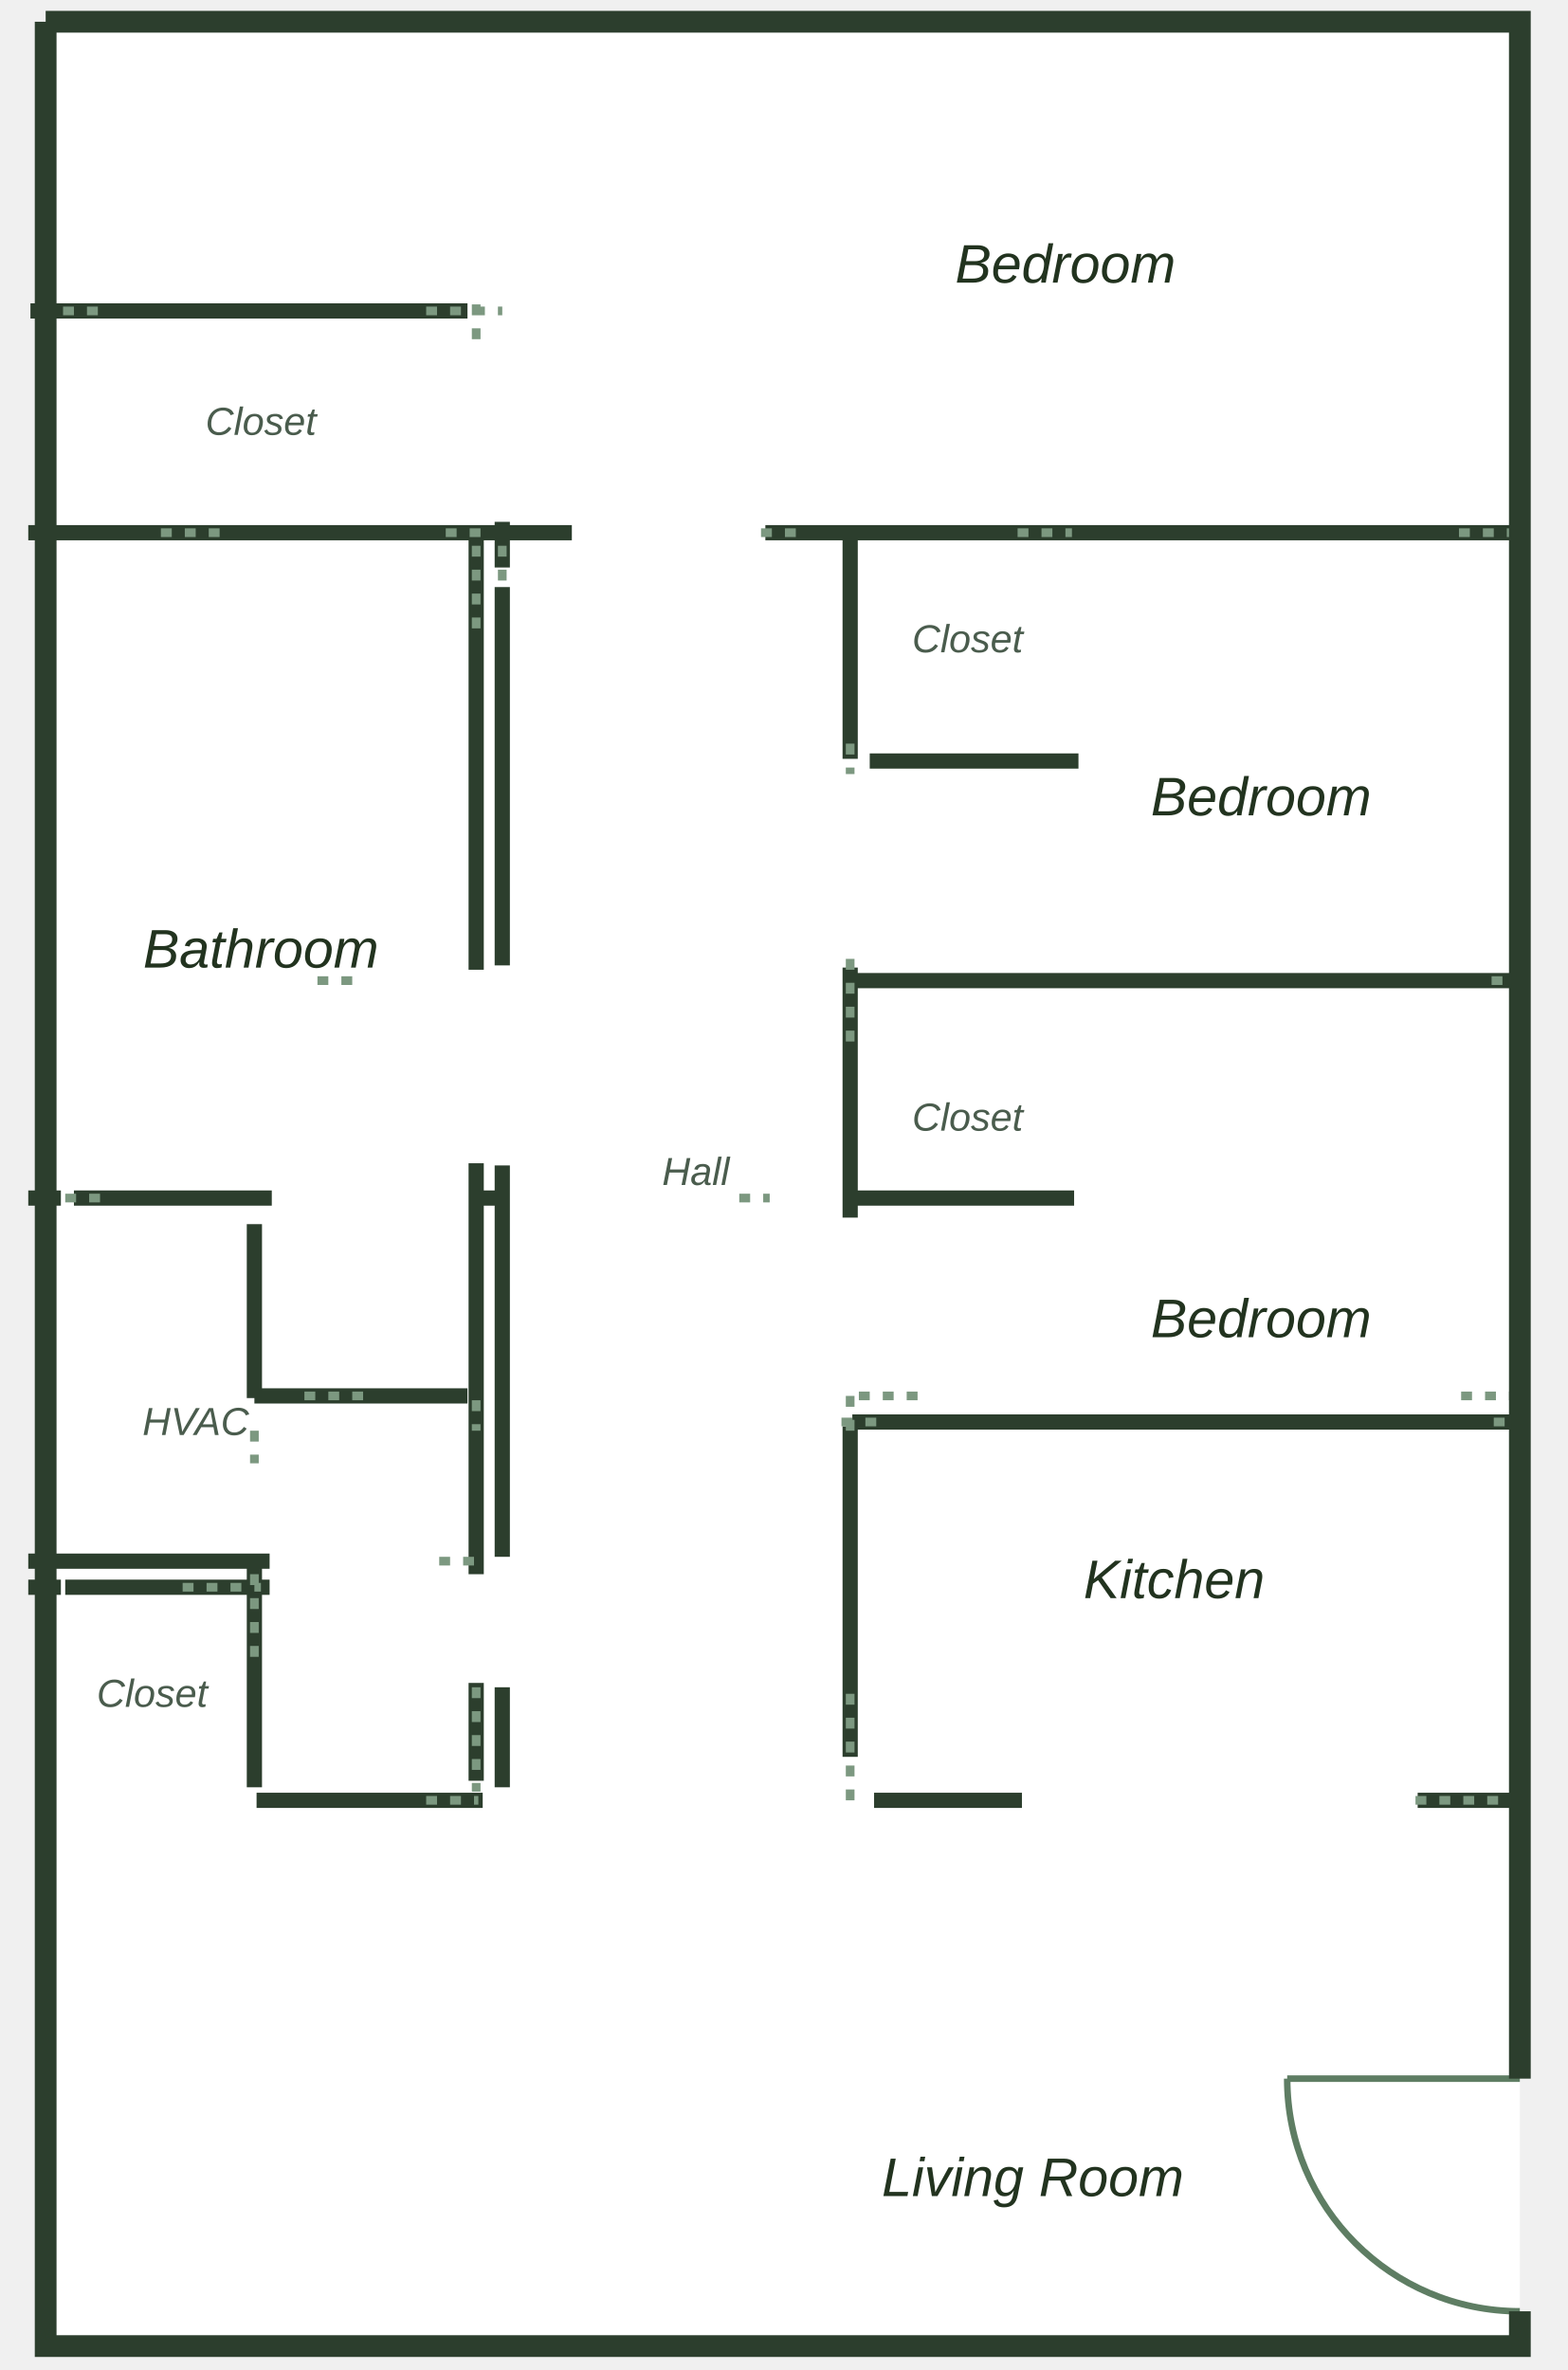
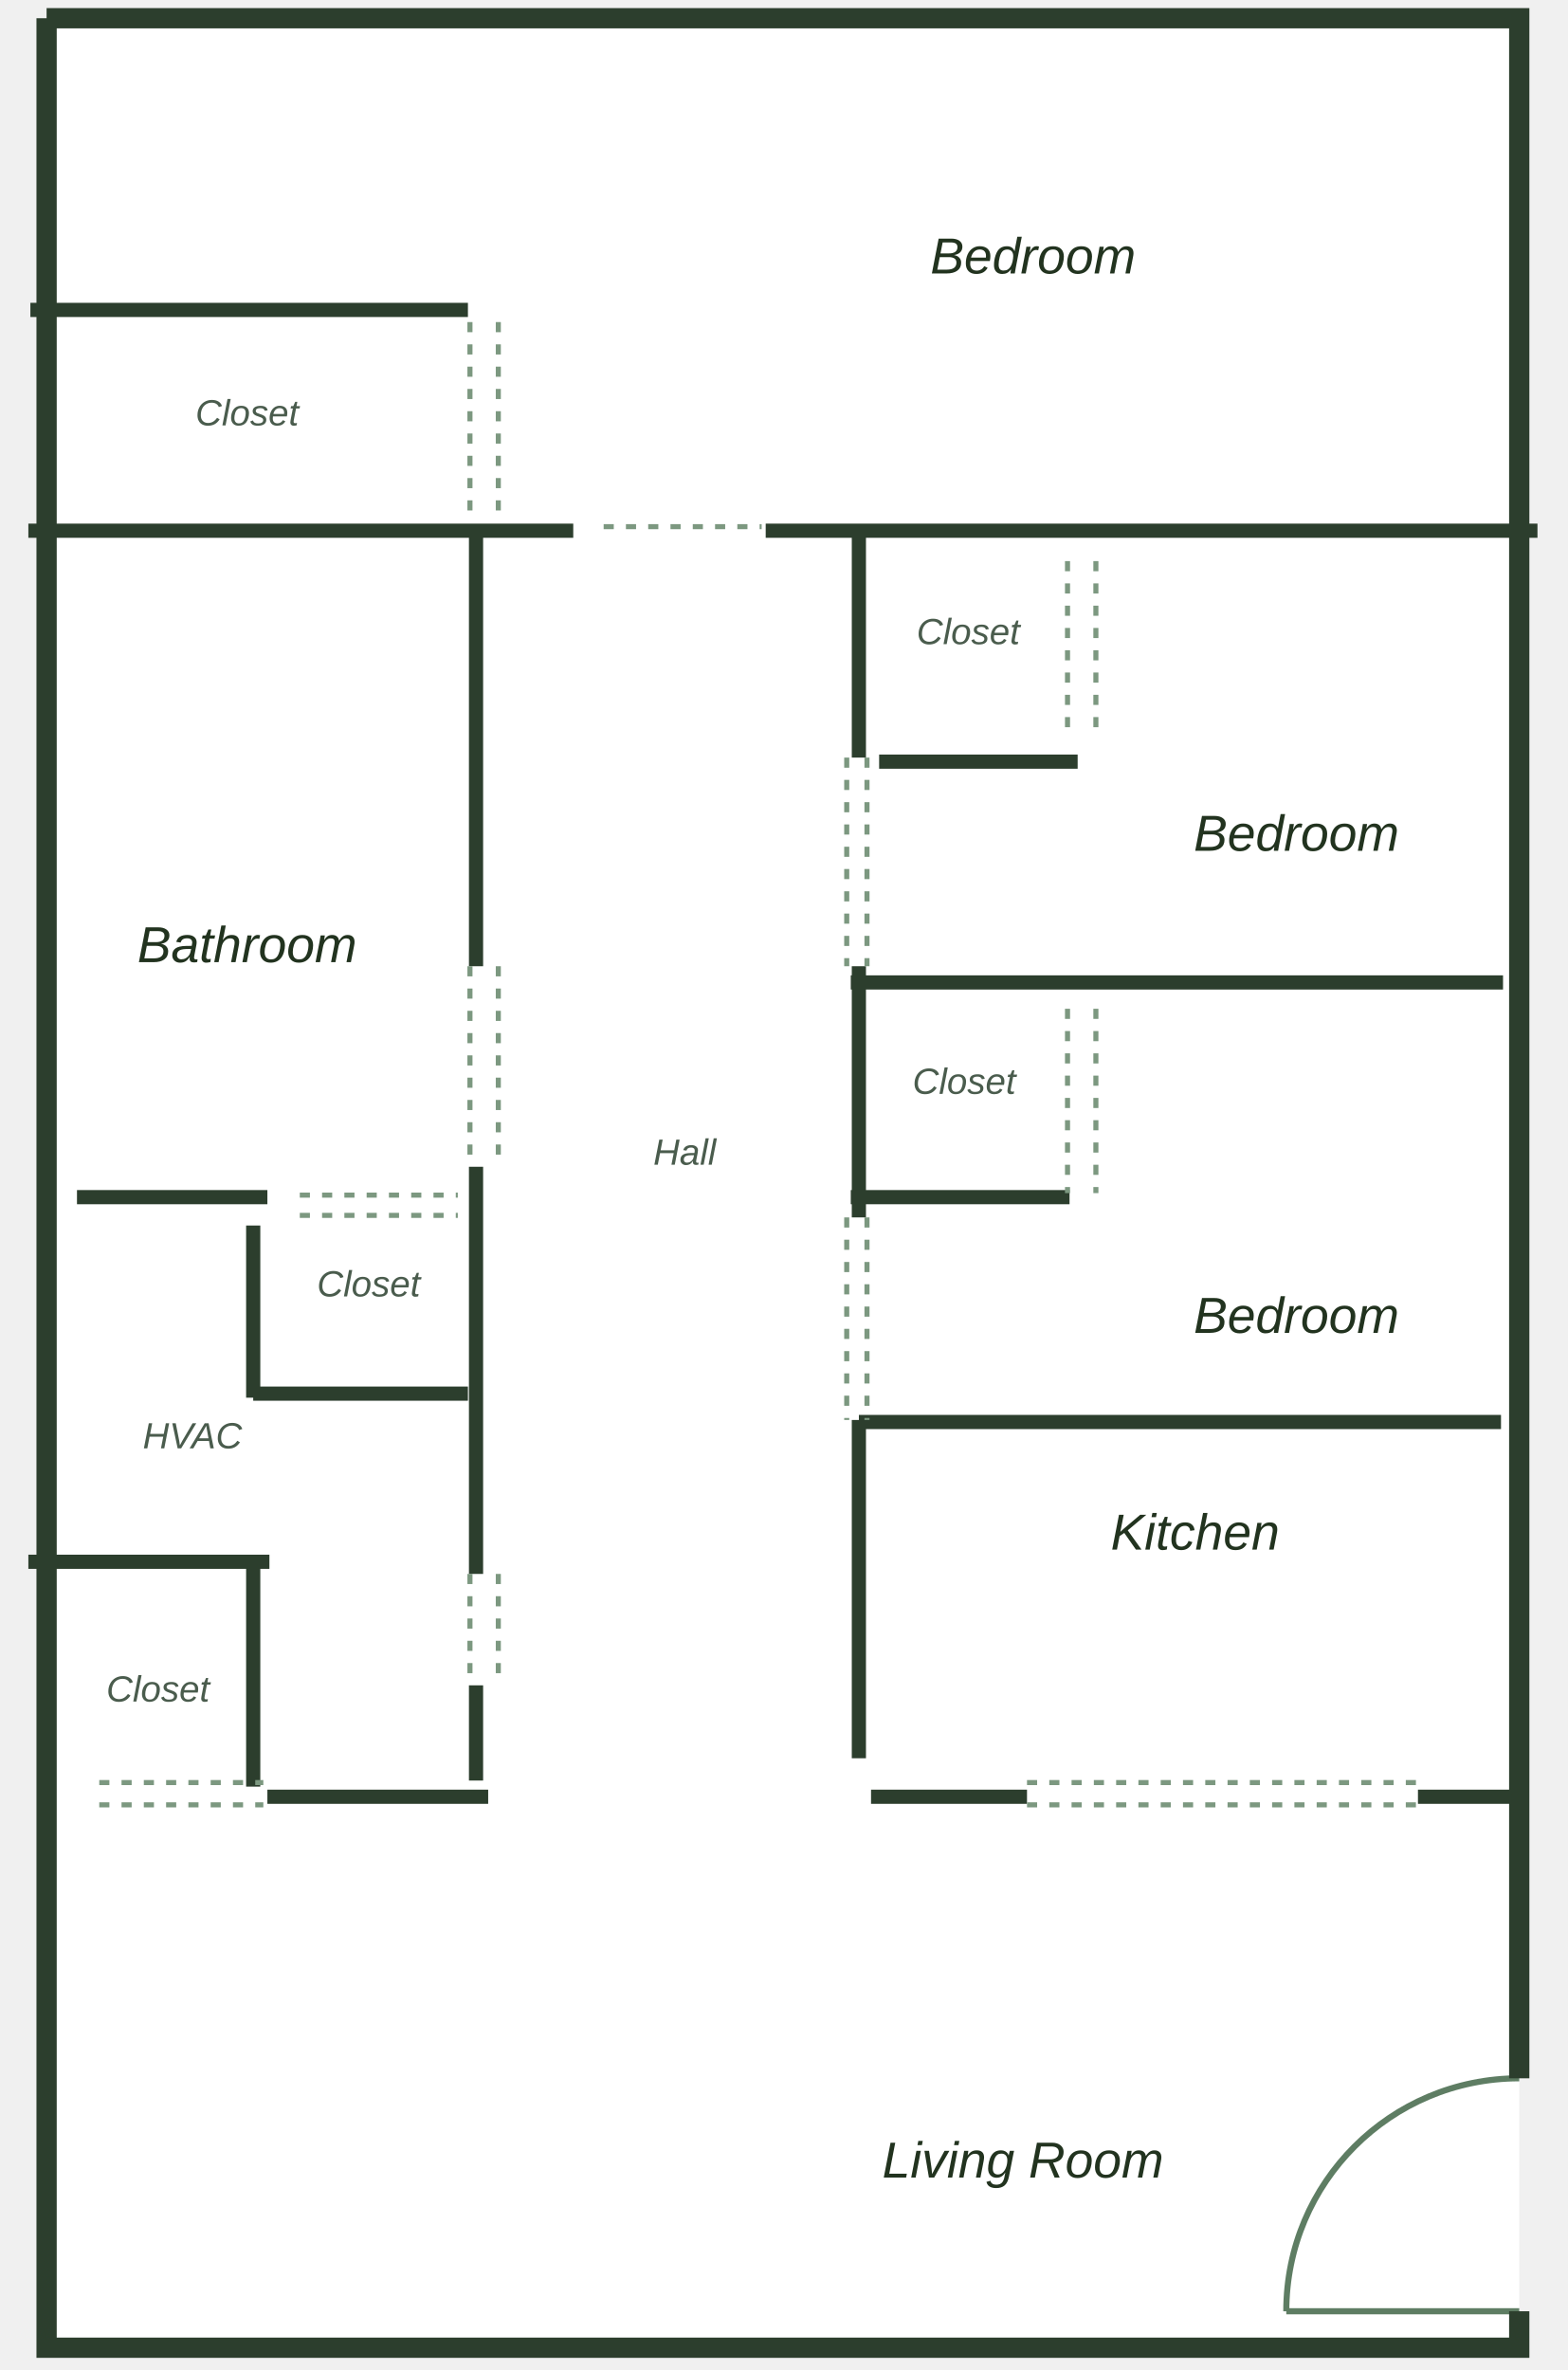
- <svg xmlns="http://www.w3.org/2000/svg" width="721" height="1090" viewBox="0 0 721 1090" preserveAspectRatio="xMidYMid meet" role="img" aria-label="Lexington Village three-bedroom floor plan">
+ <svg xmlns="http://www.w3.org/2000/svg" width="774" height="1170" viewBox="0 0 774 1170" preserveAspectRatio="xMidYMid meet" role="img" aria-label="Lexington Village three-bedroom floor plan">
  <defs>
    <style>
    .fp{fill:#FFFFFF}
    .w{fill:none;stroke:#2C3E2D;stroke-width:7;stroke-linecap:butt}
    .wo{fill:none;stroke:#2C3E2D;stroke-width:10;stroke-linecap:butt}
-     .d{fill:none;stroke:#7C9880;stroke-width:4;stroke-dasharray:5 6}
+     .d{fill:none;stroke:#7C9880;stroke-width:2.5;stroke-dasharray:5 6}
    .arc{fill:none;stroke:#5E7D63;stroke-width:3}
    .win{fill:none;stroke:#2C3E2D;stroke-width:2.5}
+     .st{fill:none;stroke:#2C3E2D;stroke-width:2.5}
    .rm{fill:#22331F;font-family:'Helvetica Neue',Arial,sans-serif;font-size:25px;font-style:italic;text-anchor:middle}
    .cl{fill:#4A5C4D;font-family:'Helvetica Neue',Arial,sans-serif;font-size:18px;font-style:italic;text-anchor:middle}
    .sm{fill:#4A5C4D;font-family:'Helvetica Neue',Arial,sans-serif;font-size:14px;font-style:italic;text-anchor:middle}
  </style>
  </defs>
-   <rect class="fp" x="21" y="10" width="678" height="1069" />
-   <path class="w" d="M117,563 V643 M117,717 V822 M219,244 V446 M219,535 V724 M219,774 V819 M231,240 V261 M231,270 V444 M231,536 V716 M231,776 V822 M391,244 V349 M391,445 V560 M391,656 V808 M14,143 H215 M13,245 H263 M352,245 H701 M400,350 H496 M391,451 H701 M13,551 H28 M34,551 H125 M218,551 H231 M391,551 H494 M117,642 H215 M392,654 H701 M13,718 H124 M13,730 H28 M30,730 H124 M118,828 H222 M402,828 H470 M652,828 H701" />
-   <path class="d" d="M117,658 V673 M117,724 V763 M219,140 V156 M219,251 V290 M219,644 V658 M219,776 V824 M231,251 V267 M391,342 V356 M391,441 V484 M391,642 V659 M391,779 V828 M29,143 H51 M196,143 H231 M74,245 H101 M205,245 H227 M350,245 H371 M468,245 H493 M671,245 H696 M146,451 H162 M686,451 H707 M19,551 H50 M340,551 H354 M140,642 H168 M395,642 H422 M672,642 H696 M387,654 H404 M687,654 H707 M202,718 H221 M84,730 H120 M196,828 H220 M651,828 H701" />
-   <path class="arc" d="M699,956 H592 M592,956 A107,107 0 0 0 699,1063" />
-   <path class="wo" d="M21,10 H699 V956 M699,1063 V1079 H21 V10" />
-   <text class="rm" x="490" y="130">Bedroom</text>
-   <text class="rm" x="580" y="375">Bedroom</text>
-   <text class="rm" x="580" y="615">Bedroom</text>
-   <text class="rm" x="120" y="445">Bathroom</text>
-   <text class="rm" x="540" y="735">Kitchen</text>
-   <text class="rm" x="475" y="1010">Living Room</text>
-   <text class="cl" x="320" y="545">Hall</text>
-   <text class="cl" x="90" y="660">HVAC</text>
-   <text class="cl" x="120" y="200">Closet</text>
-   <text class="cl" x="445" y="300">Closet</text>
-   <text class="cl" x="445" y="520">Closet</text>
-   <text class="cl" x="70" y="785">Closet</text>
+   <rect class="fp" x="23" y="9" width="727" height="1150" />
+   <path class="w" d="M125,605 V690 M125,770 V882 M235,262 V477 M235,576 V777 M235,832 V879 M424,262 V374 M424,477 V601 M424,701 V868 M15,153 H231 M14,262 H283 M378,262 H759 M434,376 H532 M420,485 H742 M38,591 H132 M420,591 H528 M125,688 H231 M424,702 H741 M14,771 H133 M132,887 H241 M430,887 H507 M700,887 H753" />
+   <path class="d" d="M232,159 V258 M232,159 V258 M246,159 V258 M246,159 V258 M232,477 V576 M232,477 V576 M246,477 V576 M246,477 V576 M232,777 V832 M232,777 V832 M246,777 V832 M246,777 V832 M527,277 V365 M527,277 V365 M541,277 V365 M541,277 V365 M527,498 V589 M527,498 V589 M541,498 V589 M541,498 V589 M418,374 V477 M418,374 V477 M428,374 V477 M428,374 V477 M418,601 V701 M418,601 V701 M428,601 V701 M428,601 V701 M298,260 H376 M298,260 H376 M148,590 H226 M148,590 H226 M148,600 H226 M148,600 H226 M49,880 H130 M49,880 H130 M49,891 H130 M49,891 H130 M507,880 H700 M507,880 H700 M507,891 H700 M507,891 H700" />
+   <path class="arc" d="M750,1141 H635 M750,1026 A115,115 0 0 0 635,1141" />
+   <path class="wo" d="M23,9 H750 V1026 M750,1141 V1159 H23 V9" />
+   <text class="rm" x="510" y="135">Bedroom</text>
+   <text class="cl" x="122" y="210">Closet</text>
+   <text class="cl" x="478" y="318">Closet</text>
+   <text class="rm" x="122" y="475">Bathroom</text>
+   <text class="cl" x="476" y="540">Closet</text>
+   <text class="rm" x="640" y="420">Bedroom</text>
+   <text class="cl" x="338" y="575">Hall</text>
+   <text class="cl" x="182" y="640">Closet</text>
+   <text class="rm" x="640" y="658">Bedroom</text>
+   <text class="cl" x="95" y="715">HVAC</text>
+   <text class="rm" x="590" y="765">Kitchen</text>
+   <text class="cl" x="78" y="840">Closet</text>
+   <text class="rm" x="505" y="1075">Living Room</text>
</svg>
